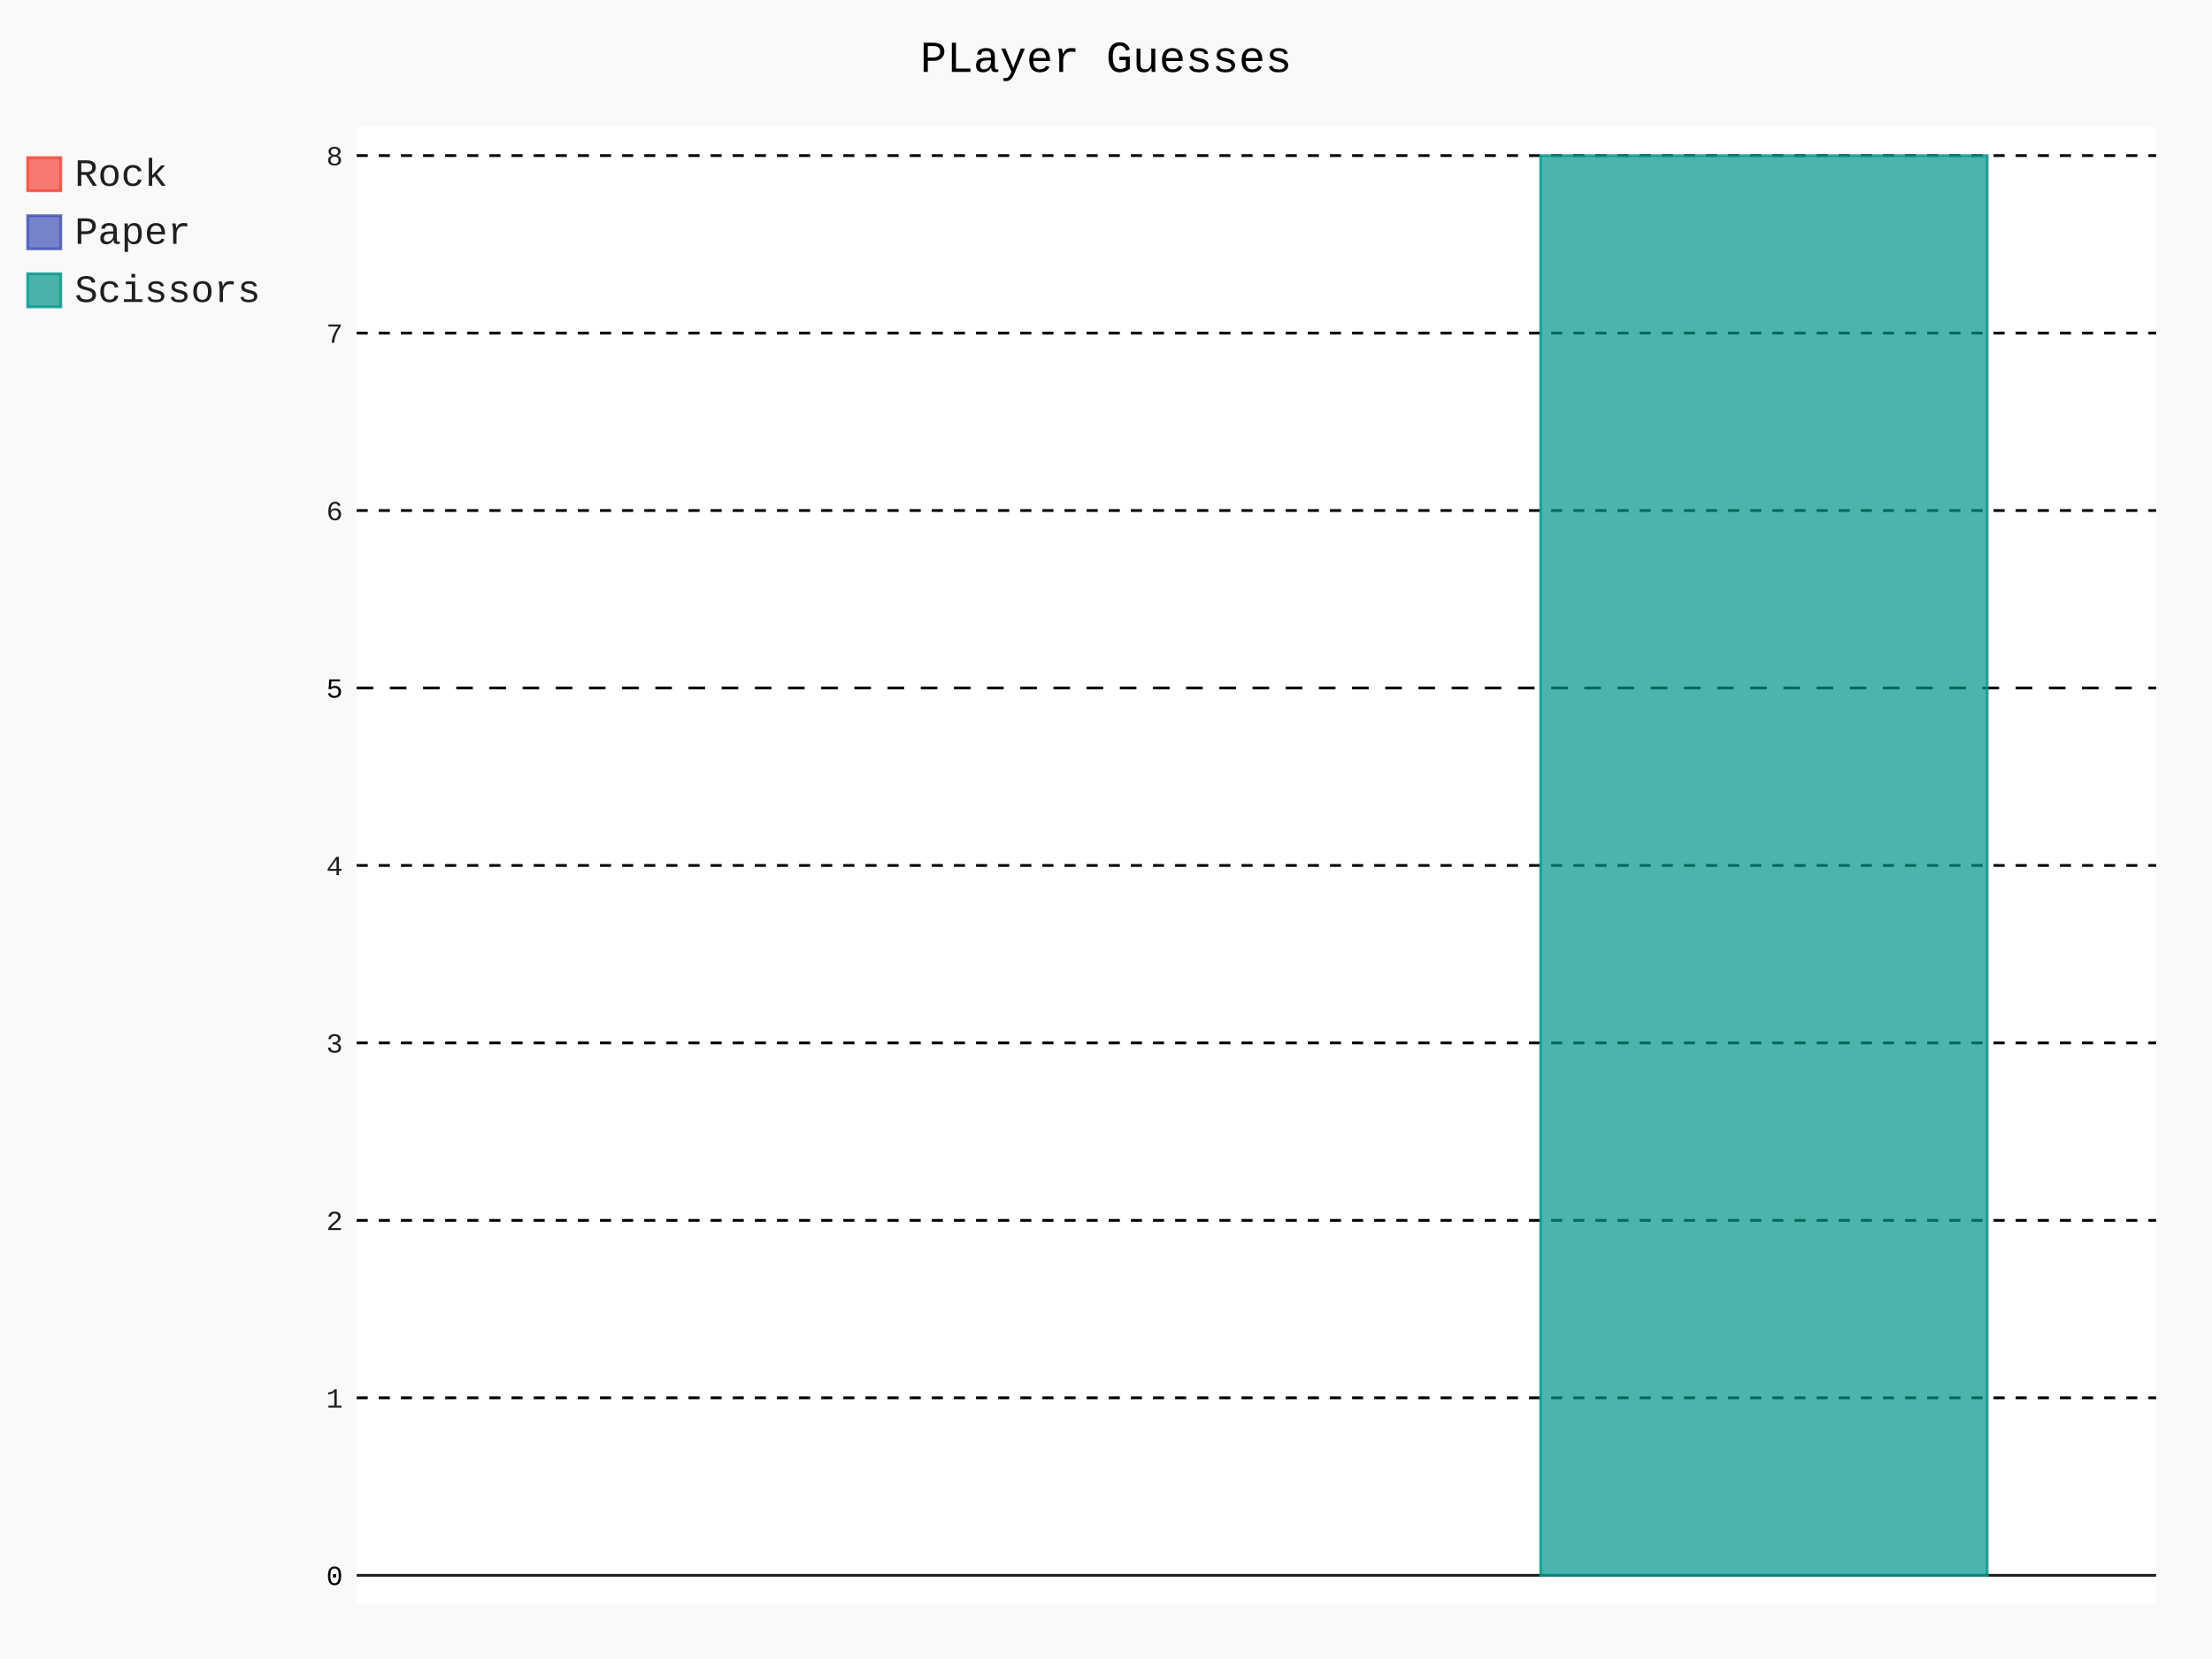
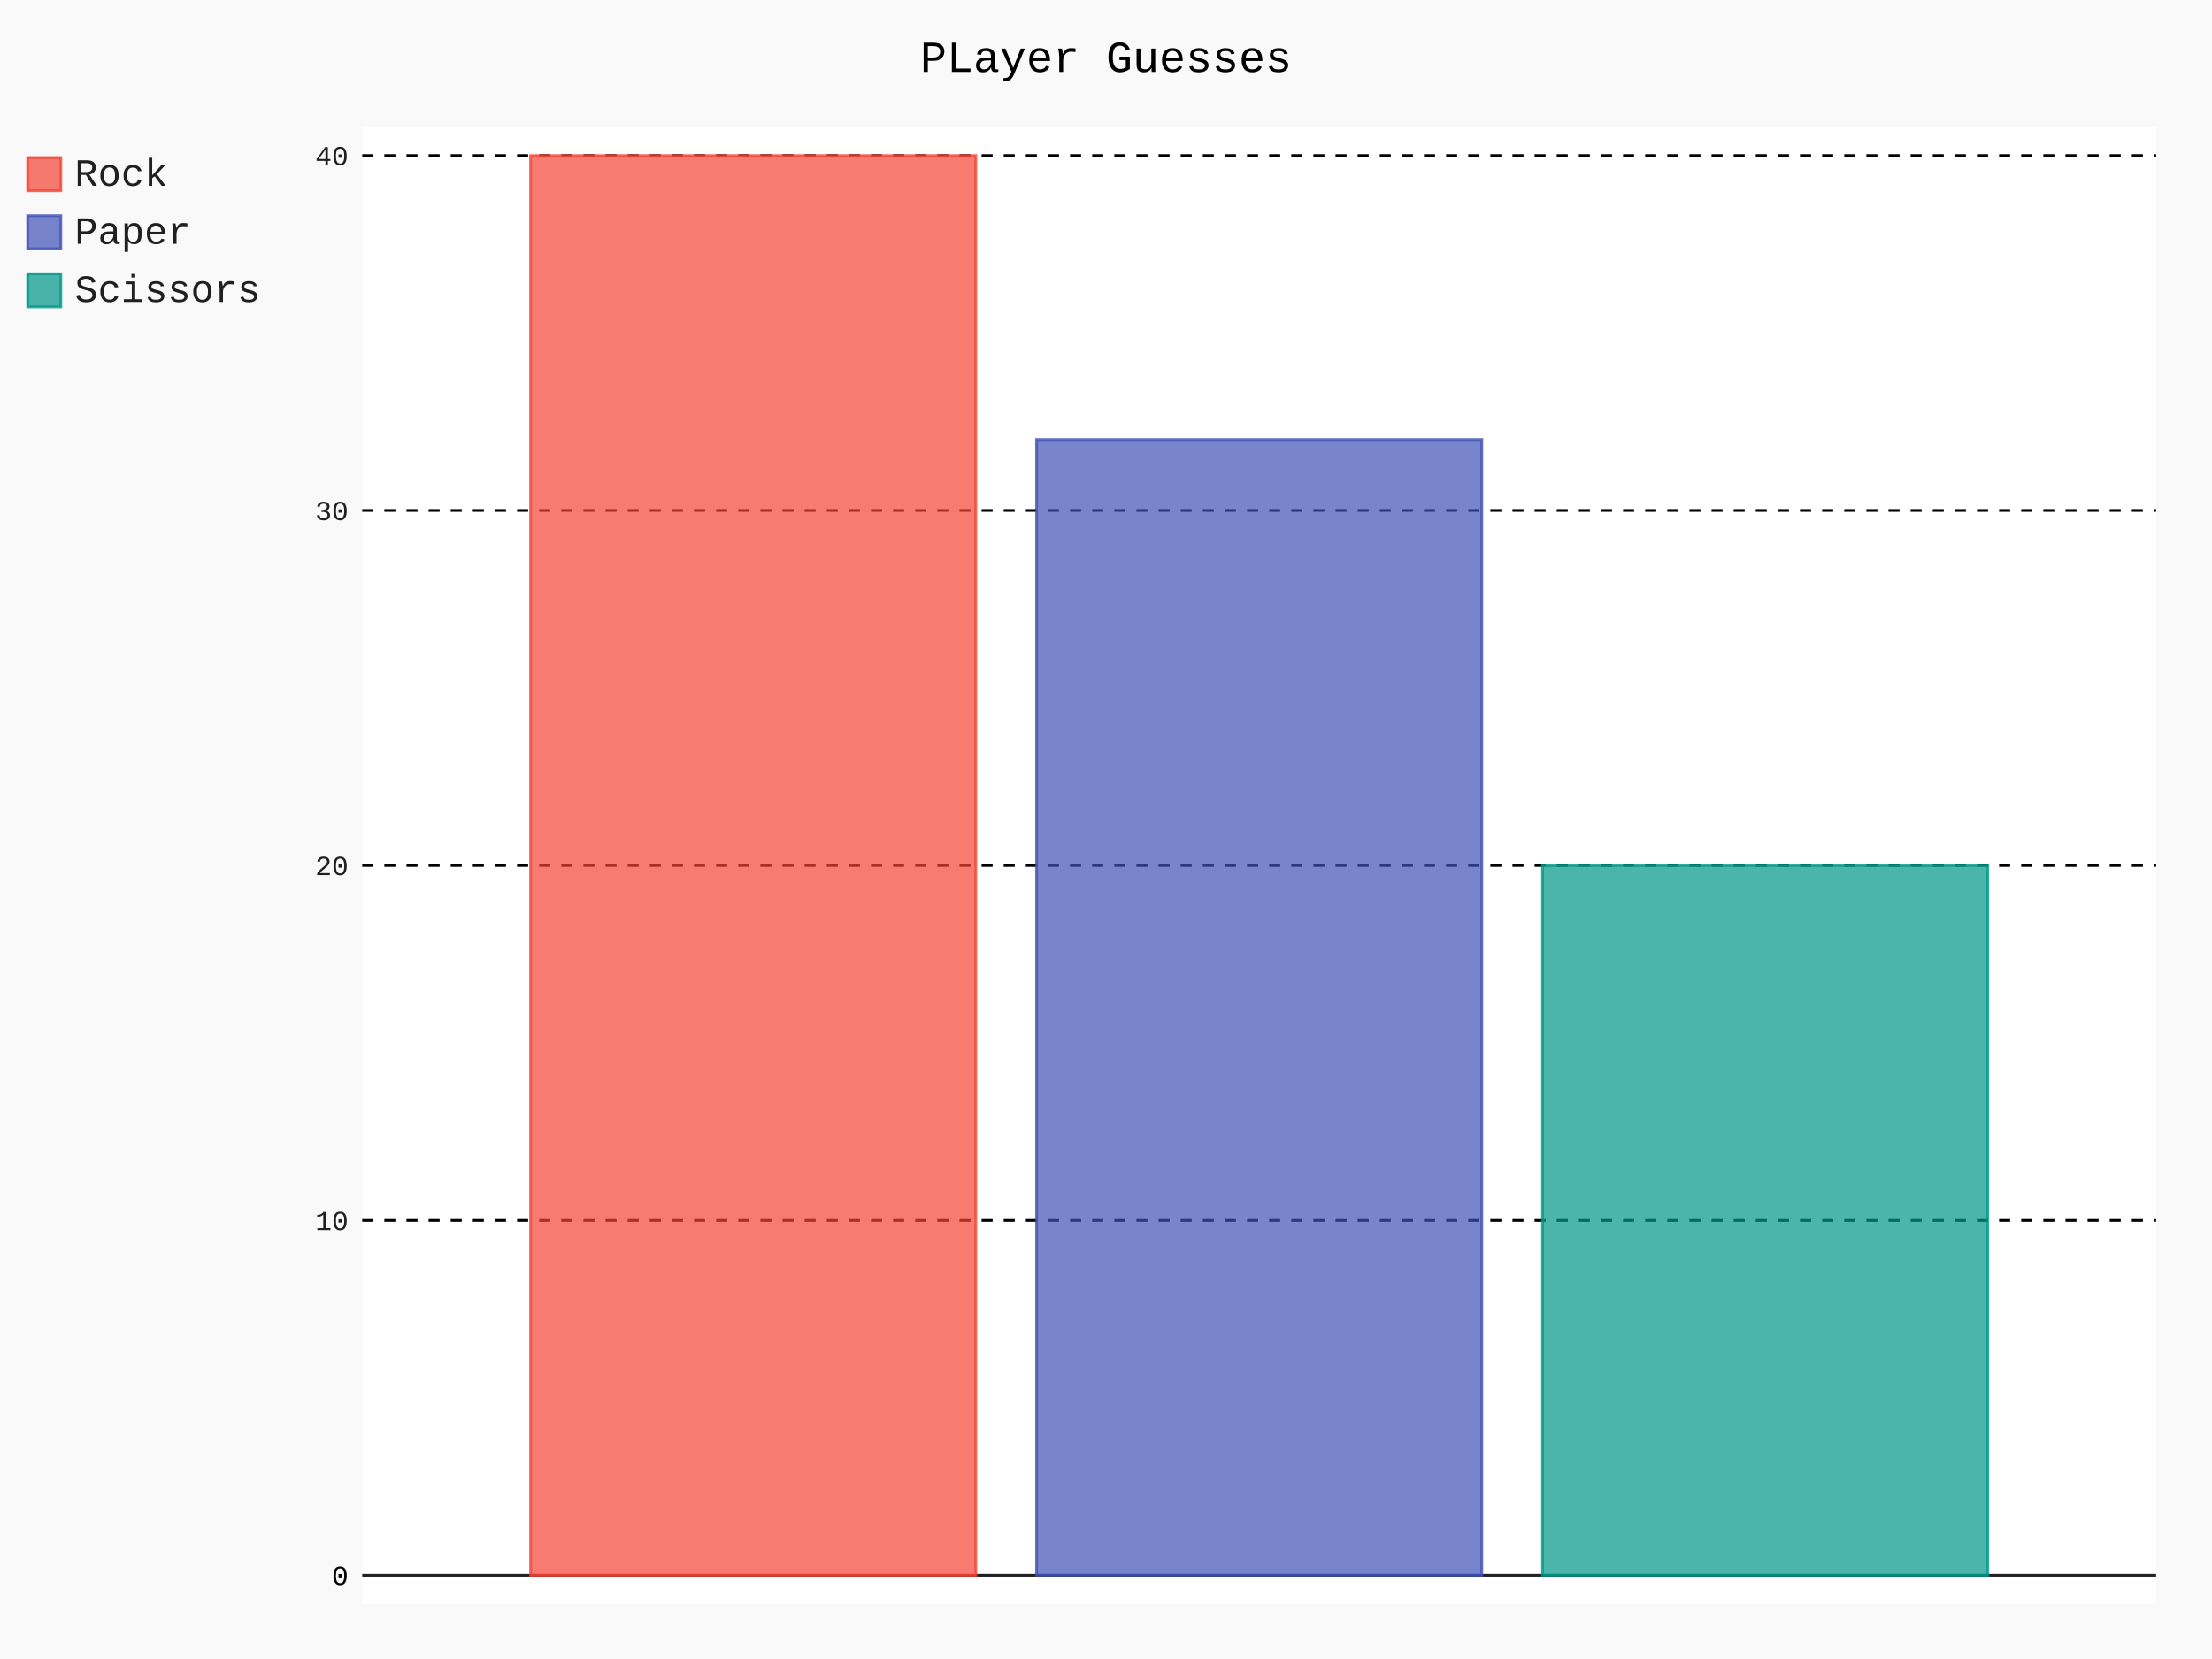
- <svg xmlns="http://www.w3.org/2000/svg" id="chart-d63a0f9b-c1b2-4819-9901-44d986ed9eed" class="pygal-chart" viewBox="0 0 800 600">
+ <svg xmlns="http://www.w3.org/2000/svg" id="chart-76b064a6-1bb6-419b-9ff8-6d07ece13f4f" class="pygal-chart" viewBox="0 0 800 600">
  <defs>
-     <style type="text/css">#chart-d63a0f9b-c1b2-4819-9901-44d986ed9eed{-webkit-user-select:none;-webkit-font-smoothing:antialiased;font-family:Consolas,"Liberation Mono",Menlo,Courier,monospace}#chart-d63a0f9b-c1b2-4819-9901-44d986ed9eed .title{font-family:Consolas,"Liberation Mono",Menlo,Courier,monospace;font-size:16px}#chart-d63a0f9b-c1b2-4819-9901-44d986ed9eed .legends .legend text{font-family:Consolas,"Liberation Mono",Menlo,Courier,monospace;font-size:14px}#chart-d63a0f9b-c1b2-4819-9901-44d986ed9eed .axis text{font-family:Consolas,"Liberation Mono",Menlo,Courier,monospace;font-size:10px}#chart-d63a0f9b-c1b2-4819-9901-44d986ed9eed .axis text.major{font-family:Consolas,"Liberation Mono",Menlo,Courier,monospace;font-size:10px}#chart-d63a0f9b-c1b2-4819-9901-44d986ed9eed .text-overlay text.value{font-family:Consolas,"Liberation Mono",Menlo,Courier,monospace;font-size:16px}#chart-d63a0f9b-c1b2-4819-9901-44d986ed9eed .text-overlay text.label{font-family:Consolas,"Liberation Mono",Menlo,Courier,monospace;font-size:10px}#chart-d63a0f9b-c1b2-4819-9901-44d986ed9eed .tooltip{font-family:Consolas,"Liberation Mono",Menlo,Courier,monospace;font-size:14px}#chart-d63a0f9b-c1b2-4819-9901-44d986ed9eed text.no_data{font-family:Consolas,"Liberation Mono",Menlo,Courier,monospace;font-size:64px}
- #chart-d63a0f9b-c1b2-4819-9901-44d986ed9eed{background-color:rgba(249,249,249,1)}#chart-d63a0f9b-c1b2-4819-9901-44d986ed9eed path,#chart-d63a0f9b-c1b2-4819-9901-44d986ed9eed line,#chart-d63a0f9b-c1b2-4819-9901-44d986ed9eed rect,#chart-d63a0f9b-c1b2-4819-9901-44d986ed9eed circle{-webkit-transition:150ms;-moz-transition:150ms;transition:150ms}#chart-d63a0f9b-c1b2-4819-9901-44d986ed9eed .graph &gt; .background{fill:rgba(249,249,249,1)}#chart-d63a0f9b-c1b2-4819-9901-44d986ed9eed .plot &gt; .background{fill:rgba(255,255,255,1)}#chart-d63a0f9b-c1b2-4819-9901-44d986ed9eed .graph{fill:rgba(0,0,0,.87)}#chart-d63a0f9b-c1b2-4819-9901-44d986ed9eed text.no_data{fill:rgba(0,0,0,1)}#chart-d63a0f9b-c1b2-4819-9901-44d986ed9eed .title{fill:rgba(0,0,0,1)}#chart-d63a0f9b-c1b2-4819-9901-44d986ed9eed .legends .legend text{fill:rgba(0,0,0,.87)}#chart-d63a0f9b-c1b2-4819-9901-44d986ed9eed .legends .legend:hover text{fill:rgba(0,0,0,1)}#chart-d63a0f9b-c1b2-4819-9901-44d986ed9eed .axis .line{stroke:rgba(0,0,0,1)}#chart-d63a0f9b-c1b2-4819-9901-44d986ed9eed .axis .guide.line{stroke:rgba(0,0,0,.54)}#chart-d63a0f9b-c1b2-4819-9901-44d986ed9eed .axis .major.line{stroke:rgba(0,0,0,.87)}#chart-d63a0f9b-c1b2-4819-9901-44d986ed9eed .axis text.major{fill:rgba(0,0,0,1)}#chart-d63a0f9b-c1b2-4819-9901-44d986ed9eed .axis.y .guides:hover .guide.line,#chart-d63a0f9b-c1b2-4819-9901-44d986ed9eed .line-graph .axis.x .guides:hover .guide.line,#chart-d63a0f9b-c1b2-4819-9901-44d986ed9eed .stackedline-graph .axis.x .guides:hover .guide.line,#chart-d63a0f9b-c1b2-4819-9901-44d986ed9eed .xy-graph .axis.x .guides:hover .guide.line{stroke:rgba(0,0,0,1)}#chart-d63a0f9b-c1b2-4819-9901-44d986ed9eed .axis .guides:hover text{fill:rgba(0,0,0,1)}#chart-d63a0f9b-c1b2-4819-9901-44d986ed9eed .reactive{fill-opacity:.7;stroke-opacity:.8;stroke-width:1}#chart-d63a0f9b-c1b2-4819-9901-44d986ed9eed .ci{stroke:rgba(0,0,0,.87)}#chart-d63a0f9b-c1b2-4819-9901-44d986ed9eed .reactive.active,#chart-d63a0f9b-c1b2-4819-9901-44d986ed9eed .active .reactive{fill-opacity:.8;stroke-opacity:.9;stroke-width:4}#chart-d63a0f9b-c1b2-4819-9901-44d986ed9eed .ci .reactive.active{stroke-width:1.5}#chart-d63a0f9b-c1b2-4819-9901-44d986ed9eed .series text{fill:rgba(0,0,0,1)}#chart-d63a0f9b-c1b2-4819-9901-44d986ed9eed .tooltip rect{fill:rgba(255,255,255,1);stroke:rgba(0,0,0,1);-webkit-transition:opacity 150ms;-moz-transition:opacity 150ms;transition:opacity 150ms}#chart-d63a0f9b-c1b2-4819-9901-44d986ed9eed .tooltip .label{fill:rgba(0,0,0,.87)}#chart-d63a0f9b-c1b2-4819-9901-44d986ed9eed .tooltip .label{fill:rgba(0,0,0,.87)}#chart-d63a0f9b-c1b2-4819-9901-44d986ed9eed .tooltip .legend{font-size:.8em;fill:rgba(0,0,0,.54)}#chart-d63a0f9b-c1b2-4819-9901-44d986ed9eed .tooltip .x_label{font-size:.6em;fill:rgba(0,0,0,1)}#chart-d63a0f9b-c1b2-4819-9901-44d986ed9eed .tooltip .xlink{font-size:.5em;text-decoration:underline}#chart-d63a0f9b-c1b2-4819-9901-44d986ed9eed .tooltip .value{font-size:1.5em}#chart-d63a0f9b-c1b2-4819-9901-44d986ed9eed .bound{font-size:.5em}#chart-d63a0f9b-c1b2-4819-9901-44d986ed9eed .max-value{font-size:.75em;fill:rgba(0,0,0,.54)}#chart-d63a0f9b-c1b2-4819-9901-44d986ed9eed .map-element{fill:rgba(255,255,255,1);stroke:rgba(0,0,0,.54) !important}#chart-d63a0f9b-c1b2-4819-9901-44d986ed9eed .map-element .reactive{fill-opacity:inherit;stroke-opacity:inherit}#chart-d63a0f9b-c1b2-4819-9901-44d986ed9eed .color-0,#chart-d63a0f9b-c1b2-4819-9901-44d986ed9eed .color-0 a:visited{stroke:#F44336;fill:#F44336}#chart-d63a0f9b-c1b2-4819-9901-44d986ed9eed .color-1,#chart-d63a0f9b-c1b2-4819-9901-44d986ed9eed .color-1 a:visited{stroke:#3F51B5;fill:#3F51B5}#chart-d63a0f9b-c1b2-4819-9901-44d986ed9eed .color-2,#chart-d63a0f9b-c1b2-4819-9901-44d986ed9eed .color-2 a:visited{stroke:#009688;fill:#009688}#chart-d63a0f9b-c1b2-4819-9901-44d986ed9eed .text-overlay .color-0 text{fill:black}#chart-d63a0f9b-c1b2-4819-9901-44d986ed9eed .text-overlay .color-1 text{fill:black}#chart-d63a0f9b-c1b2-4819-9901-44d986ed9eed .text-overlay .color-2 text{fill:black}
- #chart-d63a0f9b-c1b2-4819-9901-44d986ed9eed text.no_data{text-anchor:middle}#chart-d63a0f9b-c1b2-4819-9901-44d986ed9eed .guide.line{fill:none}#chart-d63a0f9b-c1b2-4819-9901-44d986ed9eed .centered{text-anchor:middle}#chart-d63a0f9b-c1b2-4819-9901-44d986ed9eed .title{text-anchor:middle}#chart-d63a0f9b-c1b2-4819-9901-44d986ed9eed .legends .legend text{fill-opacity:1}#chart-d63a0f9b-c1b2-4819-9901-44d986ed9eed .axis.x text{text-anchor:middle}#chart-d63a0f9b-c1b2-4819-9901-44d986ed9eed .axis.x:not(.web) text[transform]{text-anchor:start}#chart-d63a0f9b-c1b2-4819-9901-44d986ed9eed .axis.x:not(.web) text[transform].backwards{text-anchor:end}#chart-d63a0f9b-c1b2-4819-9901-44d986ed9eed .axis.y text{text-anchor:end}#chart-d63a0f9b-c1b2-4819-9901-44d986ed9eed .axis.y text[transform].backwards{text-anchor:start}#chart-d63a0f9b-c1b2-4819-9901-44d986ed9eed .axis.y2 text{text-anchor:start}#chart-d63a0f9b-c1b2-4819-9901-44d986ed9eed .axis.y2 text[transform].backwards{text-anchor:end}#chart-d63a0f9b-c1b2-4819-9901-44d986ed9eed .axis .guide.line{stroke-dasharray:4,4;stroke:black}#chart-d63a0f9b-c1b2-4819-9901-44d986ed9eed .axis .major.guide.line{stroke-dasharray:6,6;stroke:black}#chart-d63a0f9b-c1b2-4819-9901-44d986ed9eed .horizontal .axis.y .guide.line,#chart-d63a0f9b-c1b2-4819-9901-44d986ed9eed .horizontal .axis.y2 .guide.line,#chart-d63a0f9b-c1b2-4819-9901-44d986ed9eed .vertical .axis.x .guide.line{opacity:0}#chart-d63a0f9b-c1b2-4819-9901-44d986ed9eed .horizontal .axis.always_show .guide.line,#chart-d63a0f9b-c1b2-4819-9901-44d986ed9eed .vertical .axis.always_show .guide.line{opacity:1 !important}#chart-d63a0f9b-c1b2-4819-9901-44d986ed9eed .axis.y .guides:hover .guide.line,#chart-d63a0f9b-c1b2-4819-9901-44d986ed9eed .axis.y2 .guides:hover .guide.line,#chart-d63a0f9b-c1b2-4819-9901-44d986ed9eed .axis.x .guides:hover .guide.line{opacity:1}#chart-d63a0f9b-c1b2-4819-9901-44d986ed9eed .axis .guides:hover text{opacity:1}#chart-d63a0f9b-c1b2-4819-9901-44d986ed9eed .nofill{fill:none}#chart-d63a0f9b-c1b2-4819-9901-44d986ed9eed .subtle-fill{fill-opacity:.2}#chart-d63a0f9b-c1b2-4819-9901-44d986ed9eed .dot{stroke-width:1px;fill-opacity:1;stroke-opacity:1}#chart-d63a0f9b-c1b2-4819-9901-44d986ed9eed .dot.active{stroke-width:5px}#chart-d63a0f9b-c1b2-4819-9901-44d986ed9eed .dot.negative{fill:transparent}#chart-d63a0f9b-c1b2-4819-9901-44d986ed9eed text,#chart-d63a0f9b-c1b2-4819-9901-44d986ed9eed tspan{stroke:none !important}#chart-d63a0f9b-c1b2-4819-9901-44d986ed9eed .series text.active{opacity:1}#chart-d63a0f9b-c1b2-4819-9901-44d986ed9eed .tooltip rect{fill-opacity:.95;stroke-width:.5}#chart-d63a0f9b-c1b2-4819-9901-44d986ed9eed .tooltip text{fill-opacity:1}#chart-d63a0f9b-c1b2-4819-9901-44d986ed9eed .showable{visibility:hidden}#chart-d63a0f9b-c1b2-4819-9901-44d986ed9eed .showable.shown{visibility:visible}#chart-d63a0f9b-c1b2-4819-9901-44d986ed9eed .gauge-background{fill:rgba(229,229,229,1);stroke:none}#chart-d63a0f9b-c1b2-4819-9901-44d986ed9eed .bg-lines{stroke:rgba(249,249,249,1);stroke-width:2px}</style>
+     <style type="text/css">#chart-76b064a6-1bb6-419b-9ff8-6d07ece13f4f{-webkit-user-select:none;-webkit-font-smoothing:antialiased;font-family:Consolas,"Liberation Mono",Menlo,Courier,monospace}#chart-76b064a6-1bb6-419b-9ff8-6d07ece13f4f .title{font-family:Consolas,"Liberation Mono",Menlo,Courier,monospace;font-size:16px}#chart-76b064a6-1bb6-419b-9ff8-6d07ece13f4f .legends .legend text{font-family:Consolas,"Liberation Mono",Menlo,Courier,monospace;font-size:14px}#chart-76b064a6-1bb6-419b-9ff8-6d07ece13f4f .axis text{font-family:Consolas,"Liberation Mono",Menlo,Courier,monospace;font-size:10px}#chart-76b064a6-1bb6-419b-9ff8-6d07ece13f4f .axis text.major{font-family:Consolas,"Liberation Mono",Menlo,Courier,monospace;font-size:10px}#chart-76b064a6-1bb6-419b-9ff8-6d07ece13f4f .text-overlay text.value{font-family:Consolas,"Liberation Mono",Menlo,Courier,monospace;font-size:16px}#chart-76b064a6-1bb6-419b-9ff8-6d07ece13f4f .text-overlay text.label{font-family:Consolas,"Liberation Mono",Menlo,Courier,monospace;font-size:10px}#chart-76b064a6-1bb6-419b-9ff8-6d07ece13f4f .tooltip{font-family:Consolas,"Liberation Mono",Menlo,Courier,monospace;font-size:14px}#chart-76b064a6-1bb6-419b-9ff8-6d07ece13f4f text.no_data{font-family:Consolas,"Liberation Mono",Menlo,Courier,monospace;font-size:64px}
+ #chart-76b064a6-1bb6-419b-9ff8-6d07ece13f4f{background-color:rgba(249,249,249,1)}#chart-76b064a6-1bb6-419b-9ff8-6d07ece13f4f path,#chart-76b064a6-1bb6-419b-9ff8-6d07ece13f4f line,#chart-76b064a6-1bb6-419b-9ff8-6d07ece13f4f rect,#chart-76b064a6-1bb6-419b-9ff8-6d07ece13f4f circle{-webkit-transition:150ms;-moz-transition:150ms;transition:150ms}#chart-76b064a6-1bb6-419b-9ff8-6d07ece13f4f .graph &gt; .background{fill:rgba(249,249,249,1)}#chart-76b064a6-1bb6-419b-9ff8-6d07ece13f4f .plot &gt; .background{fill:rgba(255,255,255,1)}#chart-76b064a6-1bb6-419b-9ff8-6d07ece13f4f .graph{fill:rgba(0,0,0,.87)}#chart-76b064a6-1bb6-419b-9ff8-6d07ece13f4f text.no_data{fill:rgba(0,0,0,1)}#chart-76b064a6-1bb6-419b-9ff8-6d07ece13f4f .title{fill:rgba(0,0,0,1)}#chart-76b064a6-1bb6-419b-9ff8-6d07ece13f4f .legends .legend text{fill:rgba(0,0,0,.87)}#chart-76b064a6-1bb6-419b-9ff8-6d07ece13f4f .legends .legend:hover text{fill:rgba(0,0,0,1)}#chart-76b064a6-1bb6-419b-9ff8-6d07ece13f4f .axis .line{stroke:rgba(0,0,0,1)}#chart-76b064a6-1bb6-419b-9ff8-6d07ece13f4f .axis .guide.line{stroke:rgba(0,0,0,.54)}#chart-76b064a6-1bb6-419b-9ff8-6d07ece13f4f .axis .major.line{stroke:rgba(0,0,0,.87)}#chart-76b064a6-1bb6-419b-9ff8-6d07ece13f4f .axis text.major{fill:rgba(0,0,0,1)}#chart-76b064a6-1bb6-419b-9ff8-6d07ece13f4f .axis.y .guides:hover .guide.line,#chart-76b064a6-1bb6-419b-9ff8-6d07ece13f4f .line-graph .axis.x .guides:hover .guide.line,#chart-76b064a6-1bb6-419b-9ff8-6d07ece13f4f .stackedline-graph .axis.x .guides:hover .guide.line,#chart-76b064a6-1bb6-419b-9ff8-6d07ece13f4f .xy-graph .axis.x .guides:hover .guide.line{stroke:rgba(0,0,0,1)}#chart-76b064a6-1bb6-419b-9ff8-6d07ece13f4f .axis .guides:hover text{fill:rgba(0,0,0,1)}#chart-76b064a6-1bb6-419b-9ff8-6d07ece13f4f .reactive{fill-opacity:.7;stroke-opacity:.8;stroke-width:1}#chart-76b064a6-1bb6-419b-9ff8-6d07ece13f4f .ci{stroke:rgba(0,0,0,.87)}#chart-76b064a6-1bb6-419b-9ff8-6d07ece13f4f .reactive.active,#chart-76b064a6-1bb6-419b-9ff8-6d07ece13f4f .active .reactive{fill-opacity:.8;stroke-opacity:.9;stroke-width:4}#chart-76b064a6-1bb6-419b-9ff8-6d07ece13f4f .ci .reactive.active{stroke-width:1.5}#chart-76b064a6-1bb6-419b-9ff8-6d07ece13f4f .series text{fill:rgba(0,0,0,1)}#chart-76b064a6-1bb6-419b-9ff8-6d07ece13f4f .tooltip rect{fill:rgba(255,255,255,1);stroke:rgba(0,0,0,1);-webkit-transition:opacity 150ms;-moz-transition:opacity 150ms;transition:opacity 150ms}#chart-76b064a6-1bb6-419b-9ff8-6d07ece13f4f .tooltip .label{fill:rgba(0,0,0,.87)}#chart-76b064a6-1bb6-419b-9ff8-6d07ece13f4f .tooltip .label{fill:rgba(0,0,0,.87)}#chart-76b064a6-1bb6-419b-9ff8-6d07ece13f4f .tooltip .legend{font-size:.8em;fill:rgba(0,0,0,.54)}#chart-76b064a6-1bb6-419b-9ff8-6d07ece13f4f .tooltip .x_label{font-size:.6em;fill:rgba(0,0,0,1)}#chart-76b064a6-1bb6-419b-9ff8-6d07ece13f4f .tooltip .xlink{font-size:.5em;text-decoration:underline}#chart-76b064a6-1bb6-419b-9ff8-6d07ece13f4f .tooltip .value{font-size:1.5em}#chart-76b064a6-1bb6-419b-9ff8-6d07ece13f4f .bound{font-size:.5em}#chart-76b064a6-1bb6-419b-9ff8-6d07ece13f4f .max-value{font-size:.75em;fill:rgba(0,0,0,.54)}#chart-76b064a6-1bb6-419b-9ff8-6d07ece13f4f .map-element{fill:rgba(255,255,255,1);stroke:rgba(0,0,0,.54) !important}#chart-76b064a6-1bb6-419b-9ff8-6d07ece13f4f .map-element .reactive{fill-opacity:inherit;stroke-opacity:inherit}#chart-76b064a6-1bb6-419b-9ff8-6d07ece13f4f .color-0,#chart-76b064a6-1bb6-419b-9ff8-6d07ece13f4f .color-0 a:visited{stroke:#F44336;fill:#F44336}#chart-76b064a6-1bb6-419b-9ff8-6d07ece13f4f .color-1,#chart-76b064a6-1bb6-419b-9ff8-6d07ece13f4f .color-1 a:visited{stroke:#3F51B5;fill:#3F51B5}#chart-76b064a6-1bb6-419b-9ff8-6d07ece13f4f .color-2,#chart-76b064a6-1bb6-419b-9ff8-6d07ece13f4f .color-2 a:visited{stroke:#009688;fill:#009688}#chart-76b064a6-1bb6-419b-9ff8-6d07ece13f4f .text-overlay .color-0 text{fill:black}#chart-76b064a6-1bb6-419b-9ff8-6d07ece13f4f .text-overlay .color-1 text{fill:black}#chart-76b064a6-1bb6-419b-9ff8-6d07ece13f4f .text-overlay .color-2 text{fill:black}
+ #chart-76b064a6-1bb6-419b-9ff8-6d07ece13f4f text.no_data{text-anchor:middle}#chart-76b064a6-1bb6-419b-9ff8-6d07ece13f4f .guide.line{fill:none}#chart-76b064a6-1bb6-419b-9ff8-6d07ece13f4f .centered{text-anchor:middle}#chart-76b064a6-1bb6-419b-9ff8-6d07ece13f4f .title{text-anchor:middle}#chart-76b064a6-1bb6-419b-9ff8-6d07ece13f4f .legends .legend text{fill-opacity:1}#chart-76b064a6-1bb6-419b-9ff8-6d07ece13f4f .axis.x text{text-anchor:middle}#chart-76b064a6-1bb6-419b-9ff8-6d07ece13f4f .axis.x:not(.web) text[transform]{text-anchor:start}#chart-76b064a6-1bb6-419b-9ff8-6d07ece13f4f .axis.x:not(.web) text[transform].backwards{text-anchor:end}#chart-76b064a6-1bb6-419b-9ff8-6d07ece13f4f .axis.y text{text-anchor:end}#chart-76b064a6-1bb6-419b-9ff8-6d07ece13f4f .axis.y text[transform].backwards{text-anchor:start}#chart-76b064a6-1bb6-419b-9ff8-6d07ece13f4f .axis.y2 text{text-anchor:start}#chart-76b064a6-1bb6-419b-9ff8-6d07ece13f4f .axis.y2 text[transform].backwards{text-anchor:end}#chart-76b064a6-1bb6-419b-9ff8-6d07ece13f4f .axis .guide.line{stroke-dasharray:4,4;stroke:black}#chart-76b064a6-1bb6-419b-9ff8-6d07ece13f4f .axis .major.guide.line{stroke-dasharray:6,6;stroke:black}#chart-76b064a6-1bb6-419b-9ff8-6d07ece13f4f .horizontal .axis.y .guide.line,#chart-76b064a6-1bb6-419b-9ff8-6d07ece13f4f .horizontal .axis.y2 .guide.line,#chart-76b064a6-1bb6-419b-9ff8-6d07ece13f4f .vertical .axis.x .guide.line{opacity:0}#chart-76b064a6-1bb6-419b-9ff8-6d07ece13f4f .horizontal .axis.always_show .guide.line,#chart-76b064a6-1bb6-419b-9ff8-6d07ece13f4f .vertical .axis.always_show .guide.line{opacity:1 !important}#chart-76b064a6-1bb6-419b-9ff8-6d07ece13f4f .axis.y .guides:hover .guide.line,#chart-76b064a6-1bb6-419b-9ff8-6d07ece13f4f .axis.y2 .guides:hover .guide.line,#chart-76b064a6-1bb6-419b-9ff8-6d07ece13f4f .axis.x .guides:hover .guide.line{opacity:1}#chart-76b064a6-1bb6-419b-9ff8-6d07ece13f4f .axis .guides:hover text{opacity:1}#chart-76b064a6-1bb6-419b-9ff8-6d07ece13f4f .nofill{fill:none}#chart-76b064a6-1bb6-419b-9ff8-6d07ece13f4f .subtle-fill{fill-opacity:.2}#chart-76b064a6-1bb6-419b-9ff8-6d07ece13f4f .dot{stroke-width:1px;fill-opacity:1;stroke-opacity:1}#chart-76b064a6-1bb6-419b-9ff8-6d07ece13f4f .dot.active{stroke-width:5px}#chart-76b064a6-1bb6-419b-9ff8-6d07ece13f4f .dot.negative{fill:transparent}#chart-76b064a6-1bb6-419b-9ff8-6d07ece13f4f text,#chart-76b064a6-1bb6-419b-9ff8-6d07ece13f4f tspan{stroke:none !important}#chart-76b064a6-1bb6-419b-9ff8-6d07ece13f4f .series text.active{opacity:1}#chart-76b064a6-1bb6-419b-9ff8-6d07ece13f4f .tooltip rect{fill-opacity:.95;stroke-width:.5}#chart-76b064a6-1bb6-419b-9ff8-6d07ece13f4f .tooltip text{fill-opacity:1}#chart-76b064a6-1bb6-419b-9ff8-6d07ece13f4f .showable{visibility:hidden}#chart-76b064a6-1bb6-419b-9ff8-6d07ece13f4f .showable.shown{visibility:visible}#chart-76b064a6-1bb6-419b-9ff8-6d07ece13f4f .gauge-background{fill:rgba(229,229,229,1);stroke:none}#chart-76b064a6-1bb6-419b-9ff8-6d07ece13f4f .bg-lines{stroke:rgba(249,249,249,1);stroke-width:2px}</style>
  </defs>
  <g class="graph bar-graph vertical">
    <rect x="0" y="0" width="800" height="600" class="background" />
-     <g transform="translate(129, 46)" class="plot">
-       <rect x="0" y="0" width="650.8" height="534" class="background" />
+     <g transform="translate(131, 46)" class="plot">
+       <rect x="0" y="0" width="648.8" height="534" class="background" />
      <g class="axis y always_show">
        <g class="guides">
-           <path d="M0 523.731 h650.8" class="axis major line" />
+           <path d="M0 523.731 h648.8" class="axis major line" />
          <text x="-5" y="527.231" class="major">0</text>
        </g>
        <g class="guides">
-           <path d="M0 459.548 h650.8" class="guide line" />
-           <text x="-5" y="463.048" class="">1</text>
+           <path d="M0 395.365 h648.8" class="guide line" />
+           <text x="-5" y="398.865" class="">10</text>
        </g>
        <g class="guides">
-           <path d="M0 395.365 h650.8" class="guide line" />
-           <text x="-5" y="398.865" class="">2</text>
+           <path d="M0 267 h648.8" class="guide line" />
+           <text x="-5" y="270.5" class="">20</text>
        </g>
        <g class="guides">
-           <path d="M0 331.183 h650.8" class="guide line" />
-           <text x="-5" y="334.683" class="">3</text>
+           <path d="M0 138.635 h648.8" class="guide line" />
+           <text x="-5" y="142.135" class="">30</text>
        </g>
        <g class="guides">
-           <path d="M0 267 h650.8" class="guide line" />
-           <text x="-5" y="270.5" class="">4</text>
-         </g>
-         <g class="guides">
-           <path d="M0 202.817 h650.8" class="major guide line" />
-           <text x="-5" y="206.317" class="major">5</text>
-         </g>
-         <g class="guides">
-           <path d="M0 138.635 h650.8" class="guide line" />
-           <text x="-5" y="142.135" class="">6</text>
-         </g>
-         <g class="guides">
-           <path d="M0 74.452 h650.8" class="guide line" />
-           <text x="-5" y="77.952" class="">7</text>
-         </g>
-         <g class="guides">
-           <path d="M0 10.269 h650.8" class="guide line" />
-           <text x="-5" y="13.769" class="">8</text>
+           <path d="M0 10.269 h648.8" class="guide line" />
+           <text x="-5" y="13.769" class="">40</text>
        </g>
      </g>
      <g class="series serie-0 color-0">
        <g class="bars">
          <g class="bar">
-             <rect x="61.075" y="523.731" rx="0" ry="0" width="161.532" height="0.0" class="rect reactive tooltip-trigger" />
+             <rect x="60.887" y="10.269" rx="0" ry="0" width="161.035" height="513.462" class="rect reactive tooltip-trigger" />
          </g>
        </g>
      </g>
      <g class="series serie-1 color-1">
        <g class="bars">
          <g class="bar">
-             <rect x="244.634" y="523.731" rx="0" ry="0" width="161.532" height="0.0" class="rect reactive tooltip-trigger" />
+             <rect x="243.882" y="112.962" rx="0" ry="0" width="161.035" height="410.769" class="rect reactive tooltip-trigger" />
          </g>
        </g>
      </g>
      <g class="series serie-2 color-2">
        <g class="bars">
          <g class="bar">
-             <rect x="428.193" y="10.269" rx="0" ry="0" width="161.532" height="513.462" class="rect reactive tooltip-trigger" />
+             <rect x="426.877" y="267" rx="0" ry="0" width="161.035" height="256.731" class="rect reactive tooltip-trigger" />
          </g>
        </g>
      </g>
    </g>
    <g class="titles">
      <text x="400.0" y="26" class="title plot_title">PLayer Guesses</text>
    </g>
-     <g transform="translate(129, 46)" class="plot overlay">
+     <g transform="translate(131, 46)" class="plot overlay">
      <g class="series serie-0 color-0" />
      <g class="series serie-1 color-1" />
      <g class="series serie-2 color-2" />
    </g>
-     <g transform="translate(129, 46)" class="plot text-overlay">
+     <g transform="translate(131, 46)" class="plot text-overlay">
      <g class="series serie-0 color-0" />
      <g class="series serie-1 color-1" />
      <g class="series serie-2 color-2" />
    </g>
-     <g transform="translate(129, 46)" class="plot tooltip-overlay">
+     <g transform="translate(131, 46)" class="plot tooltip-overlay">
      <g transform="translate(0 0)" style="opacity: 0" class="tooltip">
        <rect rx="0" ry="0" width="0" height="0" class="tooltip-box" />
        <g class="text" />
      </g>
    </g>
    <g transform="translate(10, 56)" class="legends">
      <g id="activate-serie-0" class="legend reactive activate-serie">
        <rect x="0.0" y="1.0" width="12" height="12" class="color-0 reactive" />
        <text x="17.0" y="11.2">Rock</text>
      </g>
      <g id="activate-serie-1" class="legend reactive activate-serie">
        <rect x="0.0" y="22.0" width="12" height="12" class="color-1 reactive" />
        <text x="17.0" y="32.2">Paper</text>
      </g>
      <g id="activate-serie-2" class="legend reactive activate-serie">
        <rect x="0.0" y="43.0" width="12" height="12" class="color-2 reactive" />
        <text x="17.0" y="53.2">Scissors</text>
      </g>
    </g>
    <g transform="translate(790, 56)" class="legends" />
  </g>
</svg>
